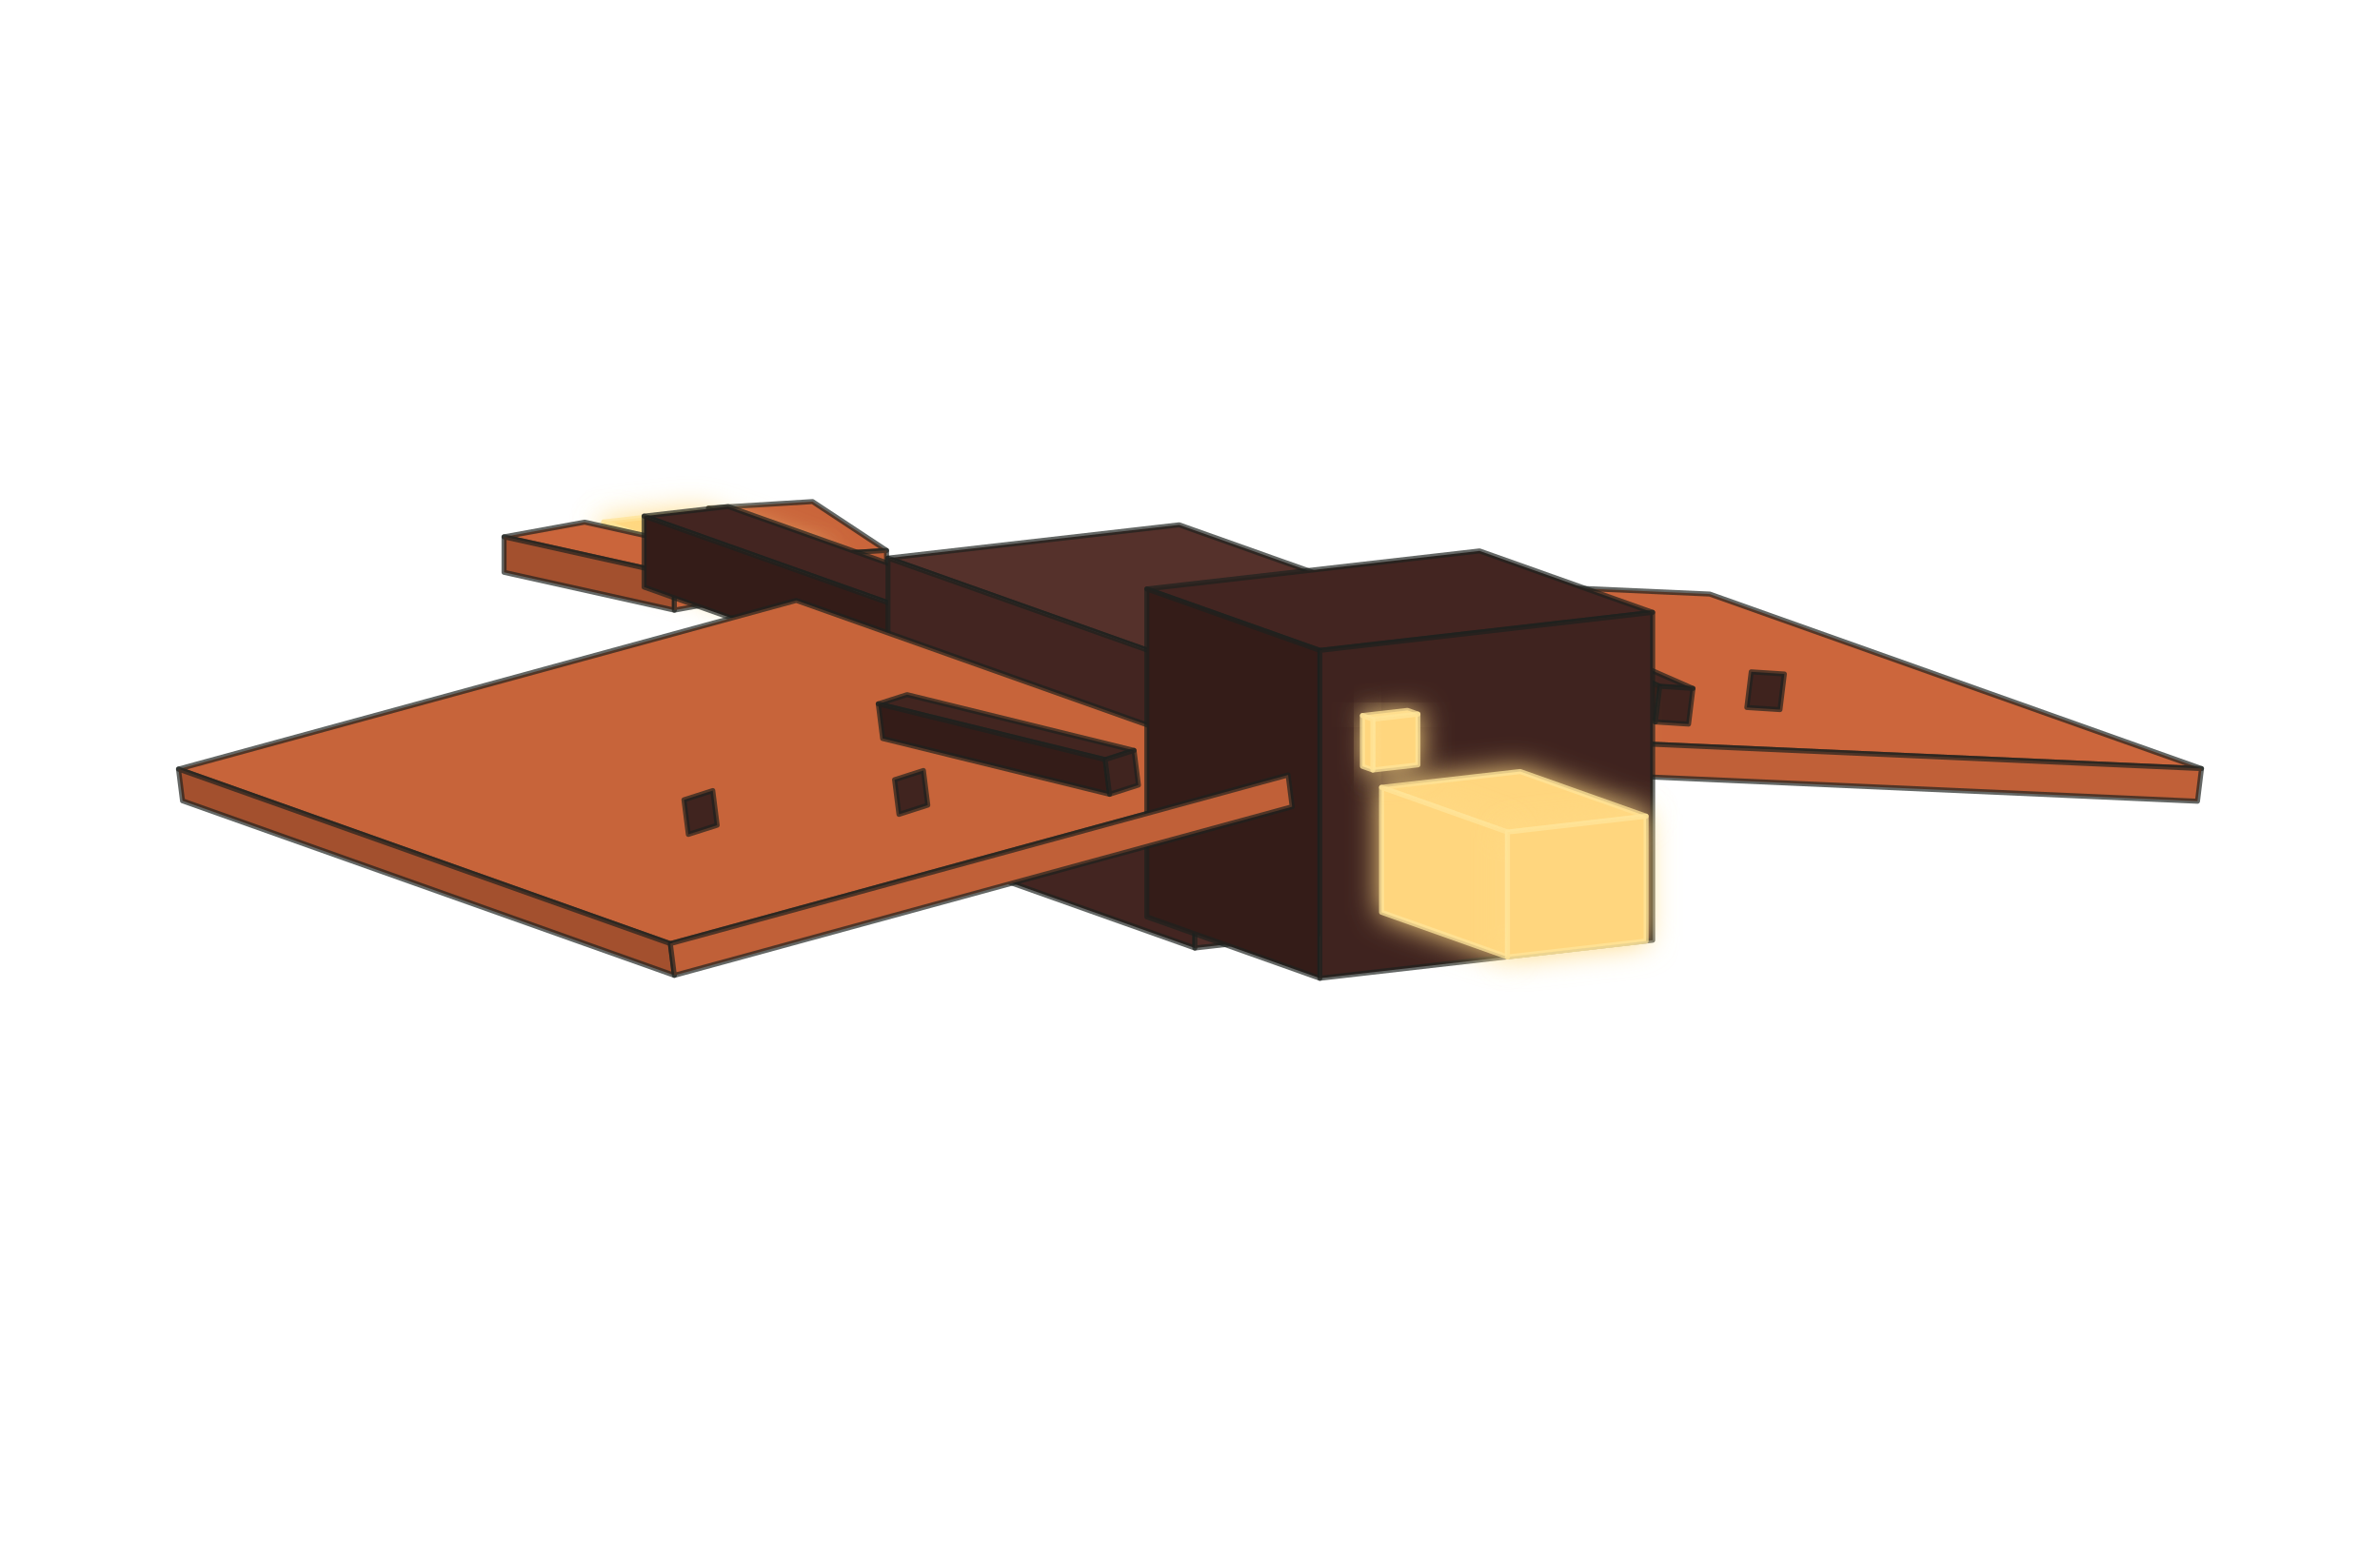
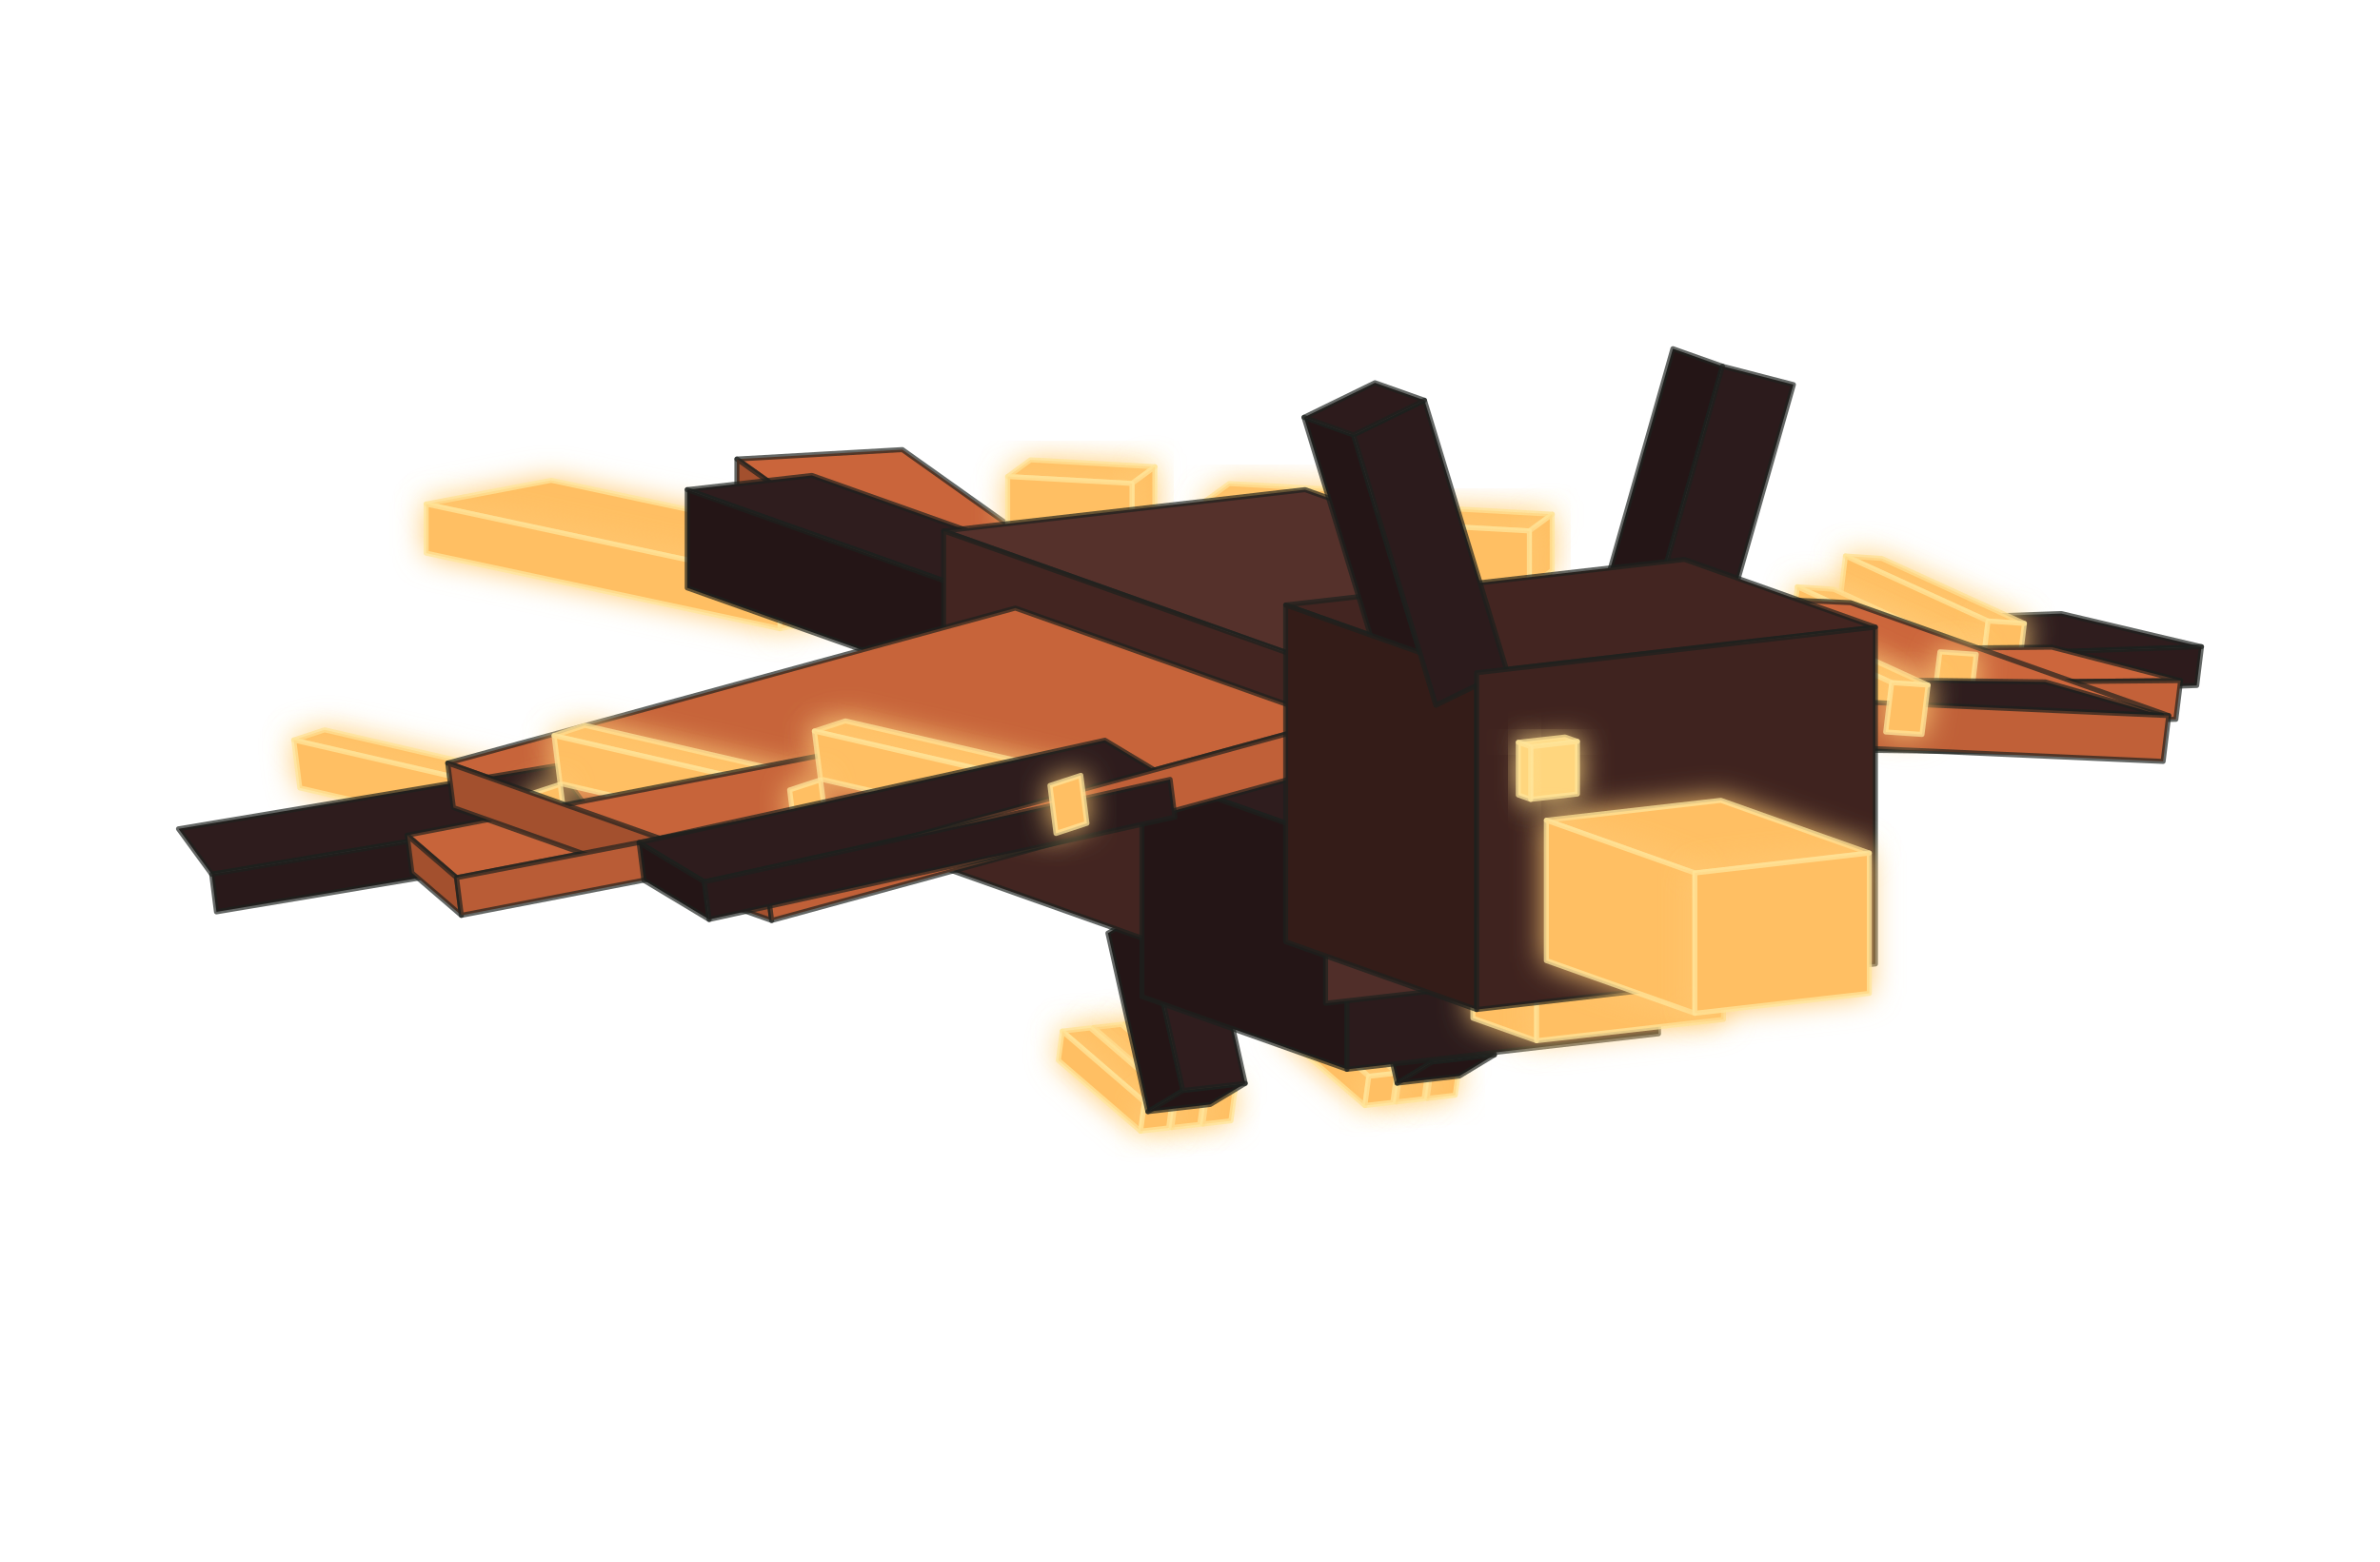
<svg xmlns="http://www.w3.org/2000/svg" width="640" height="420" viewBox="0 0 640 420" role="img" aria-labelledby="portrait-title">
  <defs>
    <filter id="portrait-glow" x="-80%" y="-80%" width="260%" height="260%">
      <feGaussianBlur stdDeviation="4" result="blur" />
      <feMerge>
        <feMergeNode in="blur" />
        <feMergeNode in="SourceGraphic" />
      </feMerge>
    </filter>
    <filter id="portrait-shadow" x="-40%" y="-80%" width="180%" height="260%">
      <feGaussianBlur stdDeviation="8" />
    </filter>
  </defs>
  <g>
-     <polygon points="238.40,148.04 218.49,134.90 190.53,136.62 210.44,149.76" fill="#ca653b" stroke="#1c211e" stroke-opacity=".68" stroke-width="1.35" stroke-linejoin="round" vector-effect="non-scaling-stroke" />
-     <polygon points="210.44,159.30 210.44,149.76 190.53,136.62 190.53,146.16" fill="#a3502e" stroke="#1c211e" stroke-opacity=".68" stroke-width="1.35" stroke-linejoin="round" vector-effect="non-scaling-stroke" />
-     <polygon points="221.41,149.43 187.75,137.48 162.33,140.39 195.99,152.34" fill="#ffd67e" stroke="#ffe59a" stroke-opacity=".74" stroke-width="1.35" stroke-linejoin="round" vector-effect="non-scaling-stroke" filter="url(#portrait-glow)" />
-     <polygon points="195.99,161.88 195.99,152.34 162.33,140.39 162.33,149.93" fill="#ffd67e" stroke="#ffe59a" stroke-opacity=".74" stroke-width="1.35" stroke-linejoin="round" vector-effect="non-scaling-stroke" filter="url(#portrait-glow)" />
-     <polygon points="203.00,150.61 157.20,140.43 135.54,144.38 181.34,154.56" fill="#ca653b" stroke="#1c211e" stroke-opacity=".68" stroke-width="1.35" stroke-linejoin="round" vector-effect="non-scaling-stroke" />
-     <polygon points="238.40,157.58 238.40,148.04 210.44,149.76 210.44,159.30" fill="#bc5d36" stroke="#1c211e" stroke-opacity=".68" stroke-width="1.35" stroke-linejoin="round" vector-effect="non-scaling-stroke" />
-     <polygon points="181.34,164.10 181.34,154.56 135.54,144.38 135.54,153.92" fill="#a3502e" stroke="#1c211e" stroke-opacity=".68" stroke-width="1.35" stroke-linejoin="round" vector-effect="non-scaling-stroke" />
-     <polygon points="221.41,158.98 221.41,149.43 195.99,152.34 195.99,161.88" fill="#ffd67e" stroke="#ffe59a" stroke-opacity=".74" stroke-width="1.35" stroke-linejoin="round" vector-effect="non-scaling-stroke" filter="url(#portrait-glow)" />
-     <polygon points="203.00,160.15 203.00,150.61 181.34,154.56 181.34,164.10" fill="#c46239" stroke="#1c211e" stroke-opacity=".68" stroke-width="1.35" stroke-linejoin="round" vector-effect="non-scaling-stroke" />
-     <polygon points="287.97,168.95 195.79,136.23 173.20,138.81 265.37,171.53" fill="#432521" stroke="#1c211e" stroke-opacity=".68" stroke-width="1.35" stroke-linejoin="round" vector-effect="non-scaling-stroke" />
-     <polygon points="265.37,190.62 265.37,171.53 173.20,138.81 173.20,157.90" fill="#341c18" stroke="#1c211e" stroke-opacity=".68" stroke-width="1.35" stroke-linejoin="round" vector-effect="non-scaling-stroke" />
-     <polygon points="479.83,181.27 440.01,163.84 431.11,163.27 470.92,180.69" fill="#442621" stroke="#1c211e" stroke-opacity=".68" stroke-width="1.35" stroke-linejoin="round" vector-effect="non-scaling-stroke" />
-     <polygon points="469.74,190.28 470.92,180.69 431.11,163.27 429.93,172.85" fill="#341c18" stroke="#1c211e" stroke-opacity=".68" stroke-width="1.35" stroke-linejoin="round" vector-effect="non-scaling-stroke" />
-     <polygon points="287.97,188.03 287.97,168.95 265.37,171.53 265.37,190.62" fill="#3f231f" stroke="#1c211e" stroke-opacity=".68" stroke-width="1.35" stroke-linejoin="round" vector-effect="non-scaling-stroke" />
-     <polygon points="592.00,206.71 459.75,159.77 293.62,152.39 425.87,199.34" fill="#cc663c" stroke="#1c211e" stroke-opacity=".68" stroke-width="1.35" stroke-linejoin="round" vector-effect="non-scaling-stroke" />
-     <polygon points="478.65,190.85 479.83,181.27 470.92,180.69 469.74,190.28" fill="#3f231e" stroke="#1c211e" stroke-opacity=".68" stroke-width="1.35" stroke-linejoin="round" vector-effect="non-scaling-stroke" />
-     <polygon points="455.25,185.15 415.44,167.73 406.53,167.15 446.34,184.58" fill="#442621" stroke="#1c211e" stroke-opacity=".68" stroke-width="1.35" stroke-linejoin="round" vector-effect="non-scaling-stroke" />
-     <polygon points="445.16,194.17 446.34,184.58 406.53,167.15 405.35,176.74" fill="#341c18" stroke="#1c211e" stroke-opacity=".68" stroke-width="1.35" stroke-linejoin="round" vector-effect="non-scaling-stroke" />
-     <polygon points="424.79,208.12 425.87,199.34 293.62,152.39 292.53,161.18" fill="#a3502e" stroke="#1c211e" stroke-opacity=".68" stroke-width="1.35" stroke-linejoin="round" vector-effect="non-scaling-stroke" />
-     <polygon points="454.07,194.74 455.25,185.15 446.34,184.58 445.16,194.17" fill="#3f231e" stroke="#1c211e" stroke-opacity=".68" stroke-width="1.35" stroke-linejoin="round" vector-effect="non-scaling-stroke" />
-     <polygon points="430.67,189.04 390.86,171.62 381.95,171.04 421.76,188.47" fill="#442621" stroke="#1c211e" stroke-opacity=".68" stroke-width="1.35" stroke-linejoin="round" vector-effect="non-scaling-stroke" />
-     <polygon points="420.58,198.05 421.76,188.47 381.95,171.04 380.77,180.63" fill="#341c18" stroke="#1c211e" stroke-opacity=".68" stroke-width="1.35" stroke-linejoin="round" vector-effect="non-scaling-stroke" />
-     <polygon points="399.61,170.44 317.08,141.15 238.79,150.10 321.31,179.39" fill="#55312b" stroke="#1c211e" stroke-opacity=".68" stroke-width="1.35" stroke-linejoin="round" vector-effect="non-scaling-stroke" />
-     <polygon points="321.31,254.97 321.31,179.39 238.79,150.10 238.79,225.68" fill="#432521" stroke="#1c211e" stroke-opacity=".68" stroke-width="1.35" stroke-linejoin="round" vector-effect="non-scaling-stroke" />
-     <polygon points="429.49,198.63 430.67,189.04 421.76,188.47 420.58,198.05" fill="#3f231e" stroke="#1c211e" stroke-opacity=".68" stroke-width="1.35" stroke-linejoin="round" vector-effect="non-scaling-stroke" />
-     <polygon points="590.92,215.49 592.00,206.71 425.87,199.34 424.79,208.12" fill="#c06038" stroke="#1c211e" stroke-opacity=".68" stroke-width="1.35" stroke-linejoin="round" vector-effect="non-scaling-stroke" />
-     <polygon points="191.67,212.62 130.64,197.62 122.89,200.10 183.92,215.10" fill="#422520" stroke="#1c211e" stroke-opacity=".68" stroke-width="1.35" stroke-linejoin="round" vector-effect="non-scaling-stroke" />
-     <polygon points="185.10,224.41 183.92,215.10 122.89,200.10 124.07,209.42" fill="#341c18" stroke="#1c211e" stroke-opacity=".68" stroke-width="1.35" stroke-linejoin="round" vector-effect="non-scaling-stroke" />
-     <polygon points="248.31,207.22 187.28,192.22 179.53,194.70 240.56,209.70" fill="#422520" stroke="#1c211e" stroke-opacity=".68" stroke-width="1.35" stroke-linejoin="round" vector-effect="non-scaling-stroke" />
-     <polygon points="241.74,219.02 240.56,209.70 179.53,194.70 180.71,204.02" fill="#341c18" stroke="#1c211e" stroke-opacity=".68" stroke-width="1.35" stroke-linejoin="round" vector-effect="non-scaling-stroke" />
-     <polygon points="346.38,208.42 214.13,161.48 48.00,206.84 180.25,253.79" fill="#c7643a" stroke="#1c211e" stroke-opacity=".68" stroke-width="1.35" stroke-linejoin="round" vector-effect="non-scaling-stroke" />
-     <polygon points="399.61,246.02 399.61,170.44 321.31,179.39 321.31,254.97" fill="#502e29" stroke="#1c211e" stroke-opacity=".68" stroke-width="1.35" stroke-linejoin="round" vector-effect="non-scaling-stroke" />
-     <polygon points="304.95,201.82 243.92,186.82 236.17,189.30 297.20,204.30" fill="#422520" stroke="#1c211e" stroke-opacity=".68" stroke-width="1.35" stroke-linejoin="round" vector-effect="non-scaling-stroke" />
-     <polygon points="298.38,213.62 297.20,204.30 236.17,189.30 237.35,198.62" fill="#341c18" stroke="#1c211e" stroke-opacity=".68" stroke-width="1.35" stroke-linejoin="round" vector-effect="non-scaling-stroke" />
-     <polygon points="192.85,221.94 191.67,212.62 183.92,215.10 185.10,224.41" fill="#40241f" stroke="#1c211e" stroke-opacity=".68" stroke-width="1.35" stroke-linejoin="round" vector-effect="non-scaling-stroke" />
-     <polygon points="249.49,216.54 248.31,207.22 240.56,209.70 241.74,219.02" fill="#40241f" stroke="#1c211e" stroke-opacity=".68" stroke-width="1.35" stroke-linejoin="round" vector-effect="non-scaling-stroke" />
-     <polygon points="444.41,164.69 397.86,148.17 308.38,158.40 354.93,174.92" fill="#432521" stroke="#1c211e" stroke-opacity=".68" stroke-width="1.35" stroke-linejoin="round" vector-effect="non-scaling-stroke" />
-     <polygon points="181.34,262.32 180.25,253.79 48.00,206.84 49.08,215.38" fill="#a3502e" stroke="#1c211e" stroke-opacity=".68" stroke-width="1.35" stroke-linejoin="round" vector-effect="non-scaling-stroke" />
-     <polygon points="306.13,211.14 304.95,201.82 297.20,204.30 298.38,213.62" fill="#40241f" stroke="#1c211e" stroke-opacity=".68" stroke-width="1.35" stroke-linejoin="round" vector-effect="non-scaling-stroke" />
-     <polygon points="354.93,263.10 354.93,174.92 308.38,158.40 308.38,246.58" fill="#341c18" stroke="#1c211e" stroke-opacity=".68" stroke-width="1.35" stroke-linejoin="round" vector-effect="non-scaling-stroke" />
-     <polygon points="437.21,185.66 434.41,184.67 422.29,186.05 425.09,187.05" fill="#ffd67e" stroke="#ffe59a" stroke-opacity=".74" stroke-width="1.35" stroke-linejoin="round" vector-effect="non-scaling-stroke" filter="url(#portrait-glow)" />
-     <polygon points="437.21,199.31 437.21,185.66 425.09,187.05 425.09,200.70" fill="#ffd67e" stroke="#ffe59a" stroke-opacity=".74" stroke-width="1.35" stroke-linejoin="round" vector-effect="non-scaling-stroke" filter="url(#portrait-glow)" />
-     <polygon points="425.09,200.70 425.09,187.05 422.29,186.05 422.29,199.70" fill="#ffd67e" stroke="#ffe59a" stroke-opacity=".74" stroke-width="1.35" stroke-linejoin="round" vector-effect="non-scaling-stroke" filter="url(#portrait-glow)" />
-     <polygon points="444.41,252.87 444.41,164.69 354.93,174.92 354.93,263.10" fill="#3f231f" stroke="#1c211e" stroke-opacity=".68" stroke-width="1.35" stroke-linejoin="round" vector-effect="non-scaling-stroke" />
-     <polygon points="442.65,219.51 408.79,207.50 371.51,211.76 405.37,223.78" fill="#ffd67e" stroke="#ffe59a" stroke-opacity=".74" stroke-width="1.35" stroke-linejoin="round" vector-effect="non-scaling-stroke" filter="url(#portrait-glow)" />
-     <polygon points="405.37,257.37 405.37,223.78 371.51,211.76 371.51,245.35" fill="#ffd67e" stroke="#ffe59a" stroke-opacity=".74" stroke-width="1.35" stroke-linejoin="round" vector-effect="non-scaling-stroke" filter="url(#portrait-glow)" />
-     <polygon points="381.29,192.06 378.48,191.06 366.37,192.45 369.17,193.44" fill="#ffd67e" stroke="#ffe59a" stroke-opacity=".74" stroke-width="1.35" stroke-linejoin="round" vector-effect="non-scaling-stroke" filter="url(#portrait-glow)" />
-     <polygon points="381.29,205.71 381.29,192.06 369.17,193.44 369.17,207.09" fill="#ffd67e" stroke="#ffe59a" stroke-opacity=".74" stroke-width="1.35" stroke-linejoin="round" vector-effect="non-scaling-stroke" filter="url(#portrait-glow)" />
-     <polygon points="369.17,207.09 369.17,193.44 366.37,192.45 366.37,206.10" fill="#ffd67e" stroke="#ffe59a" stroke-opacity=".74" stroke-width="1.35" stroke-linejoin="round" vector-effect="non-scaling-stroke" filter="url(#portrait-glow)" />
-     <polygon points="442.65,253.10 442.65,219.51 405.37,223.78 405.37,257.37" fill="#ffd67e" stroke="#ffe59a" stroke-opacity=".74" stroke-width="1.35" stroke-linejoin="round" vector-effect="non-scaling-stroke" filter="url(#portrait-glow)" />
-     <polygon points="347.47,216.96 346.38,208.42 180.25,253.79 181.34,262.32" fill="#c06038" stroke="#1c211e" stroke-opacity=".68" stroke-width="1.35" stroke-linejoin="round" vector-effect="non-scaling-stroke" />
+     <polygon points="280.48,147.80 242.65,120.92 198.16,123.46 235.99,150.34" fill="#ca653b" stroke="#1c211e" stroke-opacity=".68" stroke-width="1.35" stroke-linejoin="round" vector-effect="non-scaling-stroke" />
+     <polygon points="235.99,163.55 235.99,150.34 198.16,123.46 198.16,136.67" fill="#a3502e" stroke="#1c211e" stroke-opacity=".68" stroke-width="1.35" stroke-linejoin="round" vector-effect="non-scaling-stroke" />
+     <polygon points="243.41,149.49 148.23,129.17 114.60,135.56 209.78,155.89" fill="#ffbf63" stroke="#ffe59a" stroke-opacity=".74" stroke-width="1.35" stroke-linejoin="round" vector-effect="non-scaling-stroke" filter="url(#portrait-glow)" />
+     <polygon points="209.78,169.09 209.78,155.89 114.60,135.56 114.60,148.77" fill="#ffbf63" stroke="#ffe59a" stroke-opacity=".74" stroke-width="1.35" stroke-linejoin="round" vector-effect="non-scaling-stroke" filter="url(#portrait-glow)" />
+     <polygon points="280.48,161.01 280.48,147.80 235.99,150.34 235.99,163.55" fill="#bb5d36" stroke="#1c211e" stroke-opacity=".68" stroke-width="1.35" stroke-linejoin="round" vector-effect="non-scaling-stroke" />
+     <polygon points="243.41,162.70 243.41,149.49 209.78,155.89 209.78,169.09" fill="#ffbf63" stroke="#ffe59a" stroke-opacity=".74" stroke-width="1.35" stroke-linejoin="round" vector-effect="non-scaling-stroke" filter="url(#portrait-glow)" />
+     <polygon points="592.00,173.93 554.31,165.02 486.97,167.35 524.67,176.26" fill="#2f1d1e" stroke="#1c211e" stroke-opacity=".68" stroke-width="1.35" stroke-linejoin="round" vector-effect="non-scaling-stroke" />
+     <polygon points="544.38,167.68 506.03,150.19 496.26,149.53 534.61,167.02" fill="#ffbf63" stroke="#ffe59a" stroke-opacity=".74" stroke-width="1.35" stroke-linejoin="round" vector-effect="non-scaling-stroke" filter="url(#portrait-glow)" />
+     <polygon points="532.97,180.29 534.61,167.02 496.26,149.53 494.63,162.80" fill="#ffbf63" stroke="#ffe59a" stroke-opacity=".74" stroke-width="1.35" stroke-linejoin="round" vector-effect="non-scaling-stroke" filter="url(#portrait-glow)" />
+     <polygon points="324.81,165.66 218.31,127.86 184.80,131.69 291.30,169.49" fill="#2f1d1e" stroke="#1c211e" stroke-opacity=".68" stroke-width="1.35" stroke-linejoin="round" vector-effect="non-scaling-stroke" />
+     <polygon points="590.71,184.36 592.00,173.93 524.67,176.26 523.38,186.69" fill="#2d1b1c" stroke="#1c211e" stroke-opacity=".68" stroke-width="1.35" stroke-linejoin="round" vector-effect="non-scaling-stroke" />
+     <polygon points="291.30,195.91 291.30,169.49 184.80,131.69 184.80,158.11" fill="#241516" stroke="#1c211e" stroke-opacity=".68" stroke-width="1.35" stroke-linejoin="round" vector-effect="non-scaling-stroke" />
+     <polygon points="523.38,186.69 524.67,176.26 486.97,167.35 485.69,177.78" fill="#241516" stroke="#1c211e" stroke-opacity=".68" stroke-width="1.35" stroke-linejoin="round" vector-effect="non-scaling-stroke" />
+     <polygon points="542.74,180.95 544.38,167.68 534.61,167.02 532.97,180.29" fill="#ffbf63" stroke="#ffe59a" stroke-opacity=".74" stroke-width="1.35" stroke-linejoin="round" vector-effect="non-scaling-stroke" filter="url(#portrait-glow)" />
+     <polygon points="586.39,183.04 551.76,174.06 466.69,174.82 501.31,183.79" fill="#cc663c" stroke="#1c211e" stroke-opacity=".68" stroke-width="1.35" stroke-linejoin="round" vector-effect="non-scaling-stroke" />
+     <polygon points="531.43,175.97 493.08,158.48 483.32,157.82 521.66,175.31" fill="#ffbf63" stroke="#ffe59a" stroke-opacity=".74" stroke-width="1.35" stroke-linejoin="round" vector-effect="non-scaling-stroke" filter="url(#portrait-glow)" />
+     <polygon points="520.03,188.57 521.66,175.31 483.32,157.82 481.68,171.08" fill="#ffbf63" stroke="#ffe59a" stroke-opacity=".74" stroke-width="1.35" stroke-linejoin="round" vector-effect="non-scaling-stroke" filter="url(#portrait-glow)" />
+     <polygon points="585.10,193.46 586.39,183.04 501.31,183.79 500.03,194.22" fill="#c36139" stroke="#1c211e" stroke-opacity=".68" stroke-width="1.35" stroke-linejoin="round" vector-effect="non-scaling-stroke" />
+     <polygon points="324.81,192.08 324.81,165.66 291.30,169.49 291.30,195.91" fill="#2c1b1c" stroke="#1c211e" stroke-opacity=".68" stroke-width="1.35" stroke-linejoin="round" vector-effect="non-scaling-stroke" />
+     <polygon points="392.38,286.70 370.26,267.64 362.72,268.51 384.84,287.56" fill="#ffbf63" stroke="#ffe59a" stroke-opacity=".74" stroke-width="1.35" stroke-linejoin="round" vector-effect="non-scaling-stroke" filter="url(#portrait-glow)" />
+     <polygon points="383.78,295.41 384.84,287.56 362.72,268.51 361.67,276.36" fill="#ffbf63" stroke="#ffe59a" stroke-opacity=".74" stroke-width="1.35" stroke-linejoin="round" vector-effect="non-scaling-stroke" filter="url(#portrait-glow)" />
+     <polygon points="500.03,194.22 501.31,183.79 466.69,174.82 465.40,185.24" fill="#a3502e" stroke="#1c211e" stroke-opacity=".68" stroke-width="1.35" stroke-linejoin="round" vector-effect="non-scaling-stroke" />
+     <polygon points="583.19,192.46 497.61,162.09 344.98,155.31 430.57,185.69" fill="#cc663c" stroke="#1c211e" stroke-opacity=".68" stroke-width="1.35" stroke-linejoin="round" vector-effect="non-scaling-stroke" />
+     <polygon points="384.00,287.65 361.89,268.60 354.35,269.46 376.46,288.52" fill="#ffbf63" stroke="#ffe59a" stroke-opacity=".74" stroke-width="1.35" stroke-linejoin="round" vector-effect="non-scaling-stroke" filter="url(#portrait-glow)" />
+     <polygon points="375.40,296.37 376.46,288.52 354.35,269.46 353.29,277.32" fill="#ffbf63" stroke="#ffe59a" stroke-opacity=".74" stroke-width="1.35" stroke-linejoin="round" vector-effect="non-scaling-stroke" filter="url(#portrait-glow)" />
+     <polygon points="375.62,288.61 353.51,269.56 345.97,270.42 368.08,289.47" fill="#ffbf63" stroke="#ffe59a" stroke-opacity=".74" stroke-width="1.35" stroke-linejoin="round" vector-effect="non-scaling-stroke" filter="url(#portrait-glow)" />
+     <polygon points="367.02,297.33 368.08,289.47 345.97,270.42 344.91,278.27" fill="#ffbf63" stroke="#ffe59a" stroke-opacity=".74" stroke-width="1.35" stroke-linejoin="round" vector-effect="non-scaling-stroke" filter="url(#portrait-glow)" />
+     <polygon points="529.79,189.23 531.43,175.97 521.66,175.31 520.03,188.57" fill="#ffbf63" stroke="#ffe59a" stroke-opacity=".74" stroke-width="1.35" stroke-linejoin="round" vector-effect="non-scaling-stroke" filter="url(#portrait-glow)" />
+     <polygon points="391.32,294.55 392.38,286.70 384.84,287.56 383.78,295.41" fill="#ffbf63" stroke="#ffe59a" stroke-opacity=".74" stroke-width="1.35" stroke-linejoin="round" vector-effect="non-scaling-stroke" filter="url(#portrait-glow)" />
+     <polygon points="382.94,295.51 384.00,287.65 376.46,288.52 375.40,296.37" fill="#ffbf63" stroke="#ffe59a" stroke-opacity=".74" stroke-width="1.35" stroke-linejoin="round" vector-effect="non-scaling-stroke" filter="url(#portrait-glow)" />
+     <polygon points="374.56,296.46 375.62,288.61 368.08,289.47 367.02,297.33" fill="#ffbf63" stroke="#ffe59a" stroke-opacity=".74" stroke-width="1.35" stroke-linejoin="round" vector-effect="non-scaling-stroke" filter="url(#portrait-glow)" />
+     <polygon points="385.11,285.62 374.36,237.63 364.94,243.31 375.70,291.31" fill="#241516" stroke="#1c211e" stroke-opacity=".68" stroke-width="1.35" stroke-linejoin="round" vector-effect="non-scaling-stroke" />
+     <polygon points="401.87,283.70 385.11,285.62 375.70,291.31 392.45,289.39" fill="#241516" stroke="#1c211e" stroke-opacity=".68" stroke-width="1.35" stroke-linejoin="round" vector-effect="non-scaling-stroke" />
+     <polygon points="310.55,125.53 277.12,123.67 270.97,128.16 304.40,130.02" fill="#ffbf63" stroke="#ffe59a" stroke-opacity=".74" stroke-width="1.35" stroke-linejoin="round" vector-effect="non-scaling-stroke" filter="url(#portrait-glow)" />
+     <polygon points="310.55,140.62 310.55,125.53 304.40,130.02 304.40,145.11" fill="#ffbf63" stroke="#ffe59a" stroke-opacity=".74" stroke-width="1.35" stroke-linejoin="round" vector-effect="non-scaling-stroke" filter="url(#portrait-glow)" />
+     <polygon points="581.25,192.36 549.97,183.39 445.93,182.07 477.21,191.04" fill="#2f1d1e" stroke="#1c211e" stroke-opacity=".68" stroke-width="1.35" stroke-linejoin="round" vector-effect="non-scaling-stroke" />
+     <polygon points="332.06,293.59 309.95,274.54 302.41,275.40 324.52,294.45" fill="#ffbf63" stroke="#ffe59a" stroke-opacity=".74" stroke-width="1.35" stroke-linejoin="round" vector-effect="non-scaling-stroke" filter="url(#portrait-glow)" />
+     <polygon points="323.46,302.31 324.52,294.45 302.41,275.40 301.35,283.25" fill="#ffbf63" stroke="#ffe59a" stroke-opacity=".74" stroke-width="1.35" stroke-linejoin="round" vector-effect="non-scaling-stroke" filter="url(#portrait-glow)" />
+     <polygon points="401.87,283.70 391.11,235.71 374.36,237.63 385.11,285.62" fill="#301d1e" stroke="#1c211e" stroke-opacity=".68" stroke-width="1.35" stroke-linejoin="round" vector-effect="non-scaling-stroke" />
+     <polygon points="518.48,184.25 480.13,166.76 470.37,166.10 508.71,183.59" fill="#ffbf63" stroke="#ffe59a" stroke-opacity=".74" stroke-width="1.35" stroke-linejoin="round" vector-effect="non-scaling-stroke" filter="url(#portrait-glow)" />
+     <polygon points="323.68,294.55 301.57,275.50 294.03,276.36 316.14,295.41" fill="#ffbf63" stroke="#ffe59a" stroke-opacity=".74" stroke-width="1.35" stroke-linejoin="round" vector-effect="non-scaling-stroke" filter="url(#portrait-glow)" />
+     <polygon points="315.09,303.26 316.14,295.41 294.03,276.36 292.97,284.21" fill="#ffbf63" stroke="#ffe59a" stroke-opacity=".74" stroke-width="1.35" stroke-linejoin="round" vector-effect="non-scaling-stroke" filter="url(#portrait-glow)" />
+     <polygon points="507.08,196.86 508.71,183.59 470.37,166.10 468.73,179.37" fill="#ffbf63" stroke="#ffe59a" stroke-opacity=".74" stroke-width="1.35" stroke-linejoin="round" vector-effect="non-scaling-stroke" filter="url(#portrait-glow)" />
+     <polygon points="304.40,145.11 304.40,130.02 270.97,128.16 270.97,143.25" fill="#ffbf63" stroke="#ffe59a" stroke-opacity=".74" stroke-width="1.35" stroke-linejoin="round" vector-effect="non-scaling-stroke" filter="url(#portrait-glow)" />
+     <polygon points="315.31,295.51 293.19,276.46 285.66,277.32 307.77,296.37" fill="#ffbf63" stroke="#ffe59a" stroke-opacity=".74" stroke-width="1.35" stroke-linejoin="round" vector-effect="non-scaling-stroke" filter="url(#portrait-glow)" />
+     <polygon points="306.71,304.22 307.77,296.37 285.66,277.32 284.60,285.17" fill="#ffbf63" stroke="#ffe59a" stroke-opacity=".74" stroke-width="1.35" stroke-linejoin="round" vector-effect="non-scaling-stroke" filter="url(#portrait-glow)" />
+     <polygon points="429.05,198.01 430.57,185.69 344.98,155.31 343.46,167.63" fill="#a3502e" stroke="#1c211e" stroke-opacity=".68" stroke-width="1.35" stroke-linejoin="round" vector-effect="non-scaling-stroke" />
+     <polygon points="331.00,301.44 332.06,293.59 324.52,294.45 323.46,302.31" fill="#ffbf63" stroke="#ffe59a" stroke-opacity=".74" stroke-width="1.35" stroke-linejoin="round" vector-effect="non-scaling-stroke" filter="url(#portrait-glow)" />
+     <polygon points="579.97,202.78 581.25,192.36 477.21,191.04 475.92,201.46" fill="#2d1b1c" stroke="#1c211e" stroke-opacity=".68" stroke-width="1.35" stroke-linejoin="round" vector-effect="non-scaling-stroke" />
+     <polygon points="322.63,302.40 323.68,294.55 316.14,295.41 315.09,303.26" fill="#ffbf63" stroke="#ffe59a" stroke-opacity=".74" stroke-width="1.35" stroke-linejoin="round" vector-effect="non-scaling-stroke" filter="url(#portrait-glow)" />
+     <polygon points="314.25,303.36 315.31,295.51 307.77,296.37 306.71,304.22" fill="#ffbf63" stroke="#ffe59a" stroke-opacity=".74" stroke-width="1.35" stroke-linejoin="round" vector-effect="non-scaling-stroke" filter="url(#portrait-glow)" />
+     <polygon points="363.98,131.91 330.55,130.05 324.40,134.54 357.83,136.40" fill="#ffbf63" stroke="#ffe59a" stroke-opacity=".74" stroke-width="1.35" stroke-linejoin="round" vector-effect="non-scaling-stroke" filter="url(#portrait-glow)" />
+     <polygon points="363.98,147.01 363.98,131.91 357.83,136.40 357.83,151.50" fill="#ffbf63" stroke="#ffe59a" stroke-opacity=".74" stroke-width="1.35" stroke-linejoin="round" vector-effect="non-scaling-stroke" filter="url(#portrait-glow)" />
+     <polygon points="318.10,293.28 307.34,245.29 297.93,250.97 308.68,298.97" fill="#241516" stroke="#1c211e" stroke-opacity=".68" stroke-width="1.35" stroke-linejoin="round" vector-effect="non-scaling-stroke" />
+     <polygon points="334.85,291.37 318.10,293.28 308.68,298.97 325.43,297.05" fill="#241516" stroke="#1c211e" stroke-opacity=".68" stroke-width="1.35" stroke-linejoin="round" vector-effect="non-scaling-stroke" />
+     <polygon points="357.83,151.50 357.83,136.40 324.40,134.54 324.40,149.64" fill="#ffbf63" stroke="#ffe59a" stroke-opacity=".74" stroke-width="1.35" stroke-linejoin="round" vector-effect="non-scaling-stroke" filter="url(#portrait-glow)" />
+     <polygon points="334.85,291.37 324.10,243.37 307.34,245.29 318.10,293.28" fill="#301d1e" stroke="#1c211e" stroke-opacity=".68" stroke-width="1.35" stroke-linejoin="round" vector-effect="non-scaling-stroke" />
+     <polygon points="453.64,168.14 350.94,131.69 253.76,142.80 356.46,179.25" fill="#55312b" stroke="#1c211e" stroke-opacity=".68" stroke-width="1.35" stroke-linejoin="round" vector-effect="non-scaling-stroke" />
+     <polygon points="581.68,204.78 583.19,192.46 430.57,185.69 429.05,198.01" fill="#c06038" stroke="#1c211e" stroke-opacity=".68" stroke-width="1.35" stroke-linejoin="round" vector-effect="non-scaling-stroke" />
+     <polygon points="475.92,201.46 477.21,191.04 445.93,182.07 444.64,192.49" fill="#241516" stroke="#1c211e" stroke-opacity=".68" stroke-width="1.35" stroke-linejoin="round" vector-effect="non-scaling-stroke" />
+     <polygon points="516.84,197.52 518.48,184.25 508.71,183.59 507.08,196.86" fill="#ffbf63" stroke="#ffe59a" stroke-opacity=".74" stroke-width="1.35" stroke-linejoin="round" vector-effect="non-scaling-stroke" filter="url(#portrait-glow)" />
+     <polygon points="356.46,269.83 356.46,179.25 253.76,142.80 253.76,233.38" fill="#432521" stroke="#1c211e" stroke-opacity=".68" stroke-width="1.35" stroke-linejoin="round" vector-effect="non-scaling-stroke" />
+     <polygon points="417.41,138.30 383.98,136.44 377.84,140.93 411.26,142.79" fill="#ffbf63" stroke="#ffe59a" stroke-opacity=".74" stroke-width="1.35" stroke-linejoin="round" vector-effect="non-scaling-stroke" filter="url(#portrait-glow)" />
+     <polygon points="417.41,153.39 417.41,138.30 411.26,142.79 411.26,157.88" fill="#ffbf63" stroke="#ffe59a" stroke-opacity=".74" stroke-width="1.35" stroke-linejoin="round" vector-effect="non-scaling-stroke" filter="url(#portrait-glow)" />
+     <polygon points="411.26,157.88 411.26,142.79 377.84,140.93 377.84,156.02" fill="#ffbf63" stroke="#ffe59a" stroke-opacity=".74" stroke-width="1.35" stroke-linejoin="round" vector-effect="non-scaling-stroke" filter="url(#portrait-glow)" />
+     <polygon points="445.98,217.63 390.83,198.06 307.06,207.64 362.21,227.21" fill="#2f1d1e" stroke="#1c211e" stroke-opacity=".68" stroke-width="1.35" stroke-linejoin="round" vector-effect="non-scaling-stroke" />
+     <polygon points="150.64,210.93 87.29,196.29 78.99,199.02 142.33,213.65" fill="#ffbf63" stroke="#ffe59a" stroke-opacity=".74" stroke-width="1.35" stroke-linejoin="round" vector-effect="non-scaling-stroke" filter="url(#portrait-glow)" />
+     <polygon points="143.97,226.54 142.33,213.65 78.99,199.02 80.62,211.91" fill="#ffbf63" stroke="#ffe59a" stroke-opacity=".74" stroke-width="1.35" stroke-linejoin="round" vector-effect="non-scaling-stroke" filter="url(#portrait-glow)" />
+     <polygon points="362.21,287.59 362.21,227.21 307.06,207.64 307.06,268.02" fill="#241516" stroke="#1c211e" stroke-opacity=".68" stroke-width="1.35" stroke-linejoin="round" vector-effect="non-scaling-stroke" />
+     <polygon points="358.61,193.92 273.03,163.54 120.40,205.22 205.98,235.59" fill="#c7643a" stroke="#1c211e" stroke-opacity=".68" stroke-width="1.35" stroke-linejoin="round" vector-effect="non-scaling-stroke" />
+     <polygon points="158.51,218.13 149.58,205.93 48.00,222.91 56.92,235.11" fill="#2e1c1d" stroke="#1c211e" stroke-opacity=".68" stroke-width="1.35" stroke-linejoin="round" vector-effect="non-scaling-stroke" />
+     <polygon points="220.64,209.73 157.29,195.09 148.99,197.82 212.34,212.45" fill="#ffbf63" stroke="#ffe59a" stroke-opacity=".74" stroke-width="1.35" stroke-linejoin="round" vector-effect="non-scaling-stroke" filter="url(#portrait-glow)" />
+     <polygon points="445.98,278.02 445.98,217.63 362.21,227.21 362.21,287.59" fill="#2c1b1c" stroke="#1c211e" stroke-opacity=".68" stroke-width="1.35" stroke-linejoin="round" vector-effect="non-scaling-stroke" />
+     <polygon points="213.97,225.34 212.34,212.45 148.99,197.82 150.62,210.71" fill="#ffbf63" stroke="#ffe59a" stroke-opacity=".74" stroke-width="1.35" stroke-linejoin="round" vector-effect="non-scaling-stroke" filter="url(#portrait-glow)" />
+     <polygon points="159.79,228.26 158.51,218.13 56.92,235.11 58.21,245.24" fill="#29191a" stroke="#1c211e" stroke-opacity=".68" stroke-width="1.35" stroke-linejoin="round" vector-effect="non-scaling-stroke" />
+     <polygon points="453.64,258.72 453.64,168.14 356.46,179.25 356.46,269.83" fill="#502e29" stroke="#1c211e" stroke-opacity=".68" stroke-width="1.35" stroke-linejoin="round" vector-effect="non-scaling-stroke" />
+     <polygon points="152.28,223.82 150.64,210.93 142.33,213.65 143.97,226.54" fill="#ffbf63" stroke="#ffe59a" stroke-opacity=".74" stroke-width="1.35" stroke-linejoin="round" vector-effect="non-scaling-stroke" filter="url(#portrait-glow)" />
+     <polygon points="237.02,214.01 223.74,202.60 109.49,224.63 122.77,236.05" fill="#c7643a" stroke="#1c211e" stroke-opacity=".68" stroke-width="1.35" stroke-linejoin="round" vector-effect="non-scaling-stroke" />
+     <polygon points="207.50,247.56 205.98,235.59 120.40,205.22 121.92,217.19" fill="#a3502e" stroke="#1c211e" stroke-opacity=".68" stroke-width="1.35" stroke-linejoin="round" vector-effect="non-scaling-stroke" />
+     <polygon points="124.06,246.18 122.77,236.05 109.49,224.63 110.78,234.76" fill="#a3502e" stroke="#1c211e" stroke-opacity=".68" stroke-width="1.35" stroke-linejoin="round" vector-effect="non-scaling-stroke" />
+     <polygon points="290.64,208.53 227.30,193.89 218.99,196.62 282.34,211.25" fill="#ffbf63" stroke="#ffe59a" stroke-opacity=".74" stroke-width="1.35" stroke-linejoin="round" vector-effect="non-scaling-stroke" filter="url(#portrait-glow)" />
+     <polygon points="283.97,224.15 282.34,211.25 218.99,196.62 220.63,209.51" fill="#ffbf63" stroke="#ffe59a" stroke-opacity=".74" stroke-width="1.35" stroke-linejoin="round" vector-effect="non-scaling-stroke" filter="url(#portrait-glow)" />
+     <polygon points="441.04,176.26 463.18,98.50 449.86,93.78 427.73,171.54" fill="#241516" stroke="#1c211e" stroke-opacity=".68" stroke-width="1.35" stroke-linejoin="round" vector-effect="non-scaling-stroke" />
+     <polygon points="238.31,224.14 237.02,214.01 122.77,236.05 124.06,246.18" fill="#b95c36" stroke="#1c211e" stroke-opacity=".68" stroke-width="1.35" stroke-linejoin="round" vector-effect="non-scaling-stroke" />
+     <polygon points="460.13,181.20 482.26,103.44 463.18,98.50 441.04,176.26" fill="#2c1b1c" stroke="#1c211e" stroke-opacity=".68" stroke-width="1.35" stroke-linejoin="round" vector-effect="non-scaling-stroke" />
+     <polygon points="222.28,222.62 220.64,209.73 212.34,212.45 213.97,225.34" fill="#ffbf63" stroke="#ffe59a" stroke-opacity=".74" stroke-width="1.35" stroke-linejoin="round" vector-effect="non-scaling-stroke" filter="url(#portrait-glow)" />
+     <polygon points="314.65,209.62 297.12,199.08 171.86,226.62 189.40,237.16" fill="#2e1c1d" stroke="#1c211e" stroke-opacity=".68" stroke-width="1.35" stroke-linejoin="round" vector-effect="non-scaling-stroke" />
+     <polygon points="463.46,249.62 446.35,243.55 396.08,249.30 413.20,255.37" fill="#ffbf63" stroke="#ffe59a" stroke-opacity=".74" stroke-width="1.35" stroke-linejoin="round" vector-effect="non-scaling-stroke" filter="url(#portrait-glow)" />
+     <polygon points="360.13,205.89 358.61,193.92 205.98,235.59 207.50,247.56" fill="#c06038" stroke="#1c211e" stroke-opacity=".68" stroke-width="1.35" stroke-linejoin="round" vector-effect="non-scaling-stroke" />
+     <polygon points="504.31,168.67 452.96,150.45 345.73,162.71 397.08,180.93" fill="#432521" stroke="#1c211e" stroke-opacity=".68" stroke-width="1.35" stroke-linejoin="round" vector-effect="non-scaling-stroke" />
+     <polygon points="413.20,279.90 413.20,255.37 396.08,249.30 396.08,273.83" fill="#ffbf63" stroke="#ffe59a" stroke-opacity=".74" stroke-width="1.35" stroke-linejoin="round" vector-effect="non-scaling-stroke" filter="url(#portrait-glow)" />
+     <polygon points="190.69,247.29 189.40,237.16 171.86,226.62 173.15,236.75" fill="#241516" stroke="#1c211e" stroke-opacity=".68" stroke-width="1.35" stroke-linejoin="round" vector-effect="non-scaling-stroke" />
+     <polygon points="463.46,274.16 463.46,249.62 413.20,255.37 413.20,279.90" fill="#ffbf63" stroke="#ffe59a" stroke-opacity=".74" stroke-width="1.35" stroke-linejoin="round" vector-effect="non-scaling-stroke" filter="url(#portrait-glow)" />
+     <polygon points="315.94,219.75 314.65,209.62 189.40,237.16 190.69,247.29" fill="#2b1a1b" stroke="#1c211e" stroke-opacity=".68" stroke-width="1.35" stroke-linejoin="round" vector-effect="non-scaling-stroke" />
+     <polygon points="292.28,221.42 290.64,208.53 282.34,211.25 283.97,224.15" fill="#ffbf63" stroke="#ffe59a" stroke-opacity=".74" stroke-width="1.35" stroke-linejoin="round" vector-effect="non-scaling-stroke" filter="url(#portrait-glow)" />
+     <polygon points="386.11,189.67 363.97,116.97 350.66,112.24 372.80,184.94" fill="#241516" stroke="#1c211e" stroke-opacity=".68" stroke-width="1.35" stroke-linejoin="round" vector-effect="non-scaling-stroke" />
+     <polygon points="491.20,191.74 487.87,190.55 475.30,191.99 478.63,193.17" fill="#ffd67e" stroke="#ffe59a" stroke-opacity=".74" stroke-width="1.35" stroke-linejoin="round" vector-effect="non-scaling-stroke" filter="url(#portrait-glow)" />
+     <polygon points="397.08,271.51 397.08,180.93 345.73,162.71 345.73,253.28" fill="#341c18" stroke="#1c211e" stroke-opacity=".68" stroke-width="1.35" stroke-linejoin="round" vector-effect="non-scaling-stroke" />
+     <polygon points="491.20,205.89 491.20,191.74 478.63,193.17 478.63,207.32" fill="#ffd67e" stroke="#ffe59a" stroke-opacity=".74" stroke-width="1.35" stroke-linejoin="round" vector-effect="non-scaling-stroke" filter="url(#portrait-glow)" />
+     <polygon points="478.63,207.32 478.63,193.17 475.30,191.99 475.30,206.14" fill="#ffd67e" stroke="#ffe59a" stroke-opacity=".74" stroke-width="1.35" stroke-linejoin="round" vector-effect="non-scaling-stroke" filter="url(#portrait-glow)" />
+     <polygon points="405.19,180.36 383.06,107.66 363.97,116.97 386.11,189.67" fill="#2c1b1c" stroke="#1c211e" stroke-opacity=".68" stroke-width="1.35" stroke-linejoin="round" vector-effect="non-scaling-stroke" />
+     <polygon points="383.06,107.66 369.74,102.94 350.66,112.24 363.97,116.97" fill="#2d1b1c" stroke="#1c211e" stroke-opacity=".68" stroke-width="1.35" stroke-linejoin="round" vector-effect="non-scaling-stroke" />
+     <polygon points="504.31,259.25 504.31,168.67 397.08,180.93 397.08,271.51" fill="#3f231f" stroke="#1c211e" stroke-opacity=".68" stroke-width="1.35" stroke-linejoin="round" vector-effect="non-scaling-stroke" />
+     <polygon points="502.68,229.42 462.74,215.25 415.83,220.61 455.76,234.78" fill="#ffbf63" stroke="#ffe59a" stroke-opacity=".74" stroke-width="1.35" stroke-linejoin="round" vector-effect="non-scaling-stroke" filter="url(#portrait-glow)" />
+     <polygon points="424.18,199.40 420.85,198.22 408.29,199.65 411.62,200.83" fill="#ffd67e" stroke="#ffe59a" stroke-opacity=".74" stroke-width="1.35" stroke-linejoin="round" vector-effect="non-scaling-stroke" filter="url(#portrait-glow)" />
+     <polygon points="424.18,213.55 424.18,199.40 411.62,200.83 411.62,214.99" fill="#ffd67e" stroke="#ffe59a" stroke-opacity=".74" stroke-width="1.35" stroke-linejoin="round" vector-effect="non-scaling-stroke" filter="url(#portrait-glow)" />
+     <polygon points="455.76,272.52 455.76,234.78 415.83,220.61 415.83,258.35" fill="#ffbf63" stroke="#ffe59a" stroke-opacity=".74" stroke-width="1.35" stroke-linejoin="round" vector-effect="non-scaling-stroke" filter="url(#portrait-glow)" />
+     <polygon points="411.62,214.99 411.62,200.83 408.29,199.65 408.29,213.81" fill="#ffd67e" stroke="#ffe59a" stroke-opacity=".74" stroke-width="1.35" stroke-linejoin="round" vector-effect="non-scaling-stroke" filter="url(#portrait-glow)" />
+     <polygon points="502.68,267.16 502.68,229.42 455.76,234.78 455.76,272.52" fill="#ffbf63" stroke="#ffe59a" stroke-opacity=".74" stroke-width="1.35" stroke-linejoin="round" vector-effect="non-scaling-stroke" filter="url(#portrait-glow)" />
  </g>
</svg>
